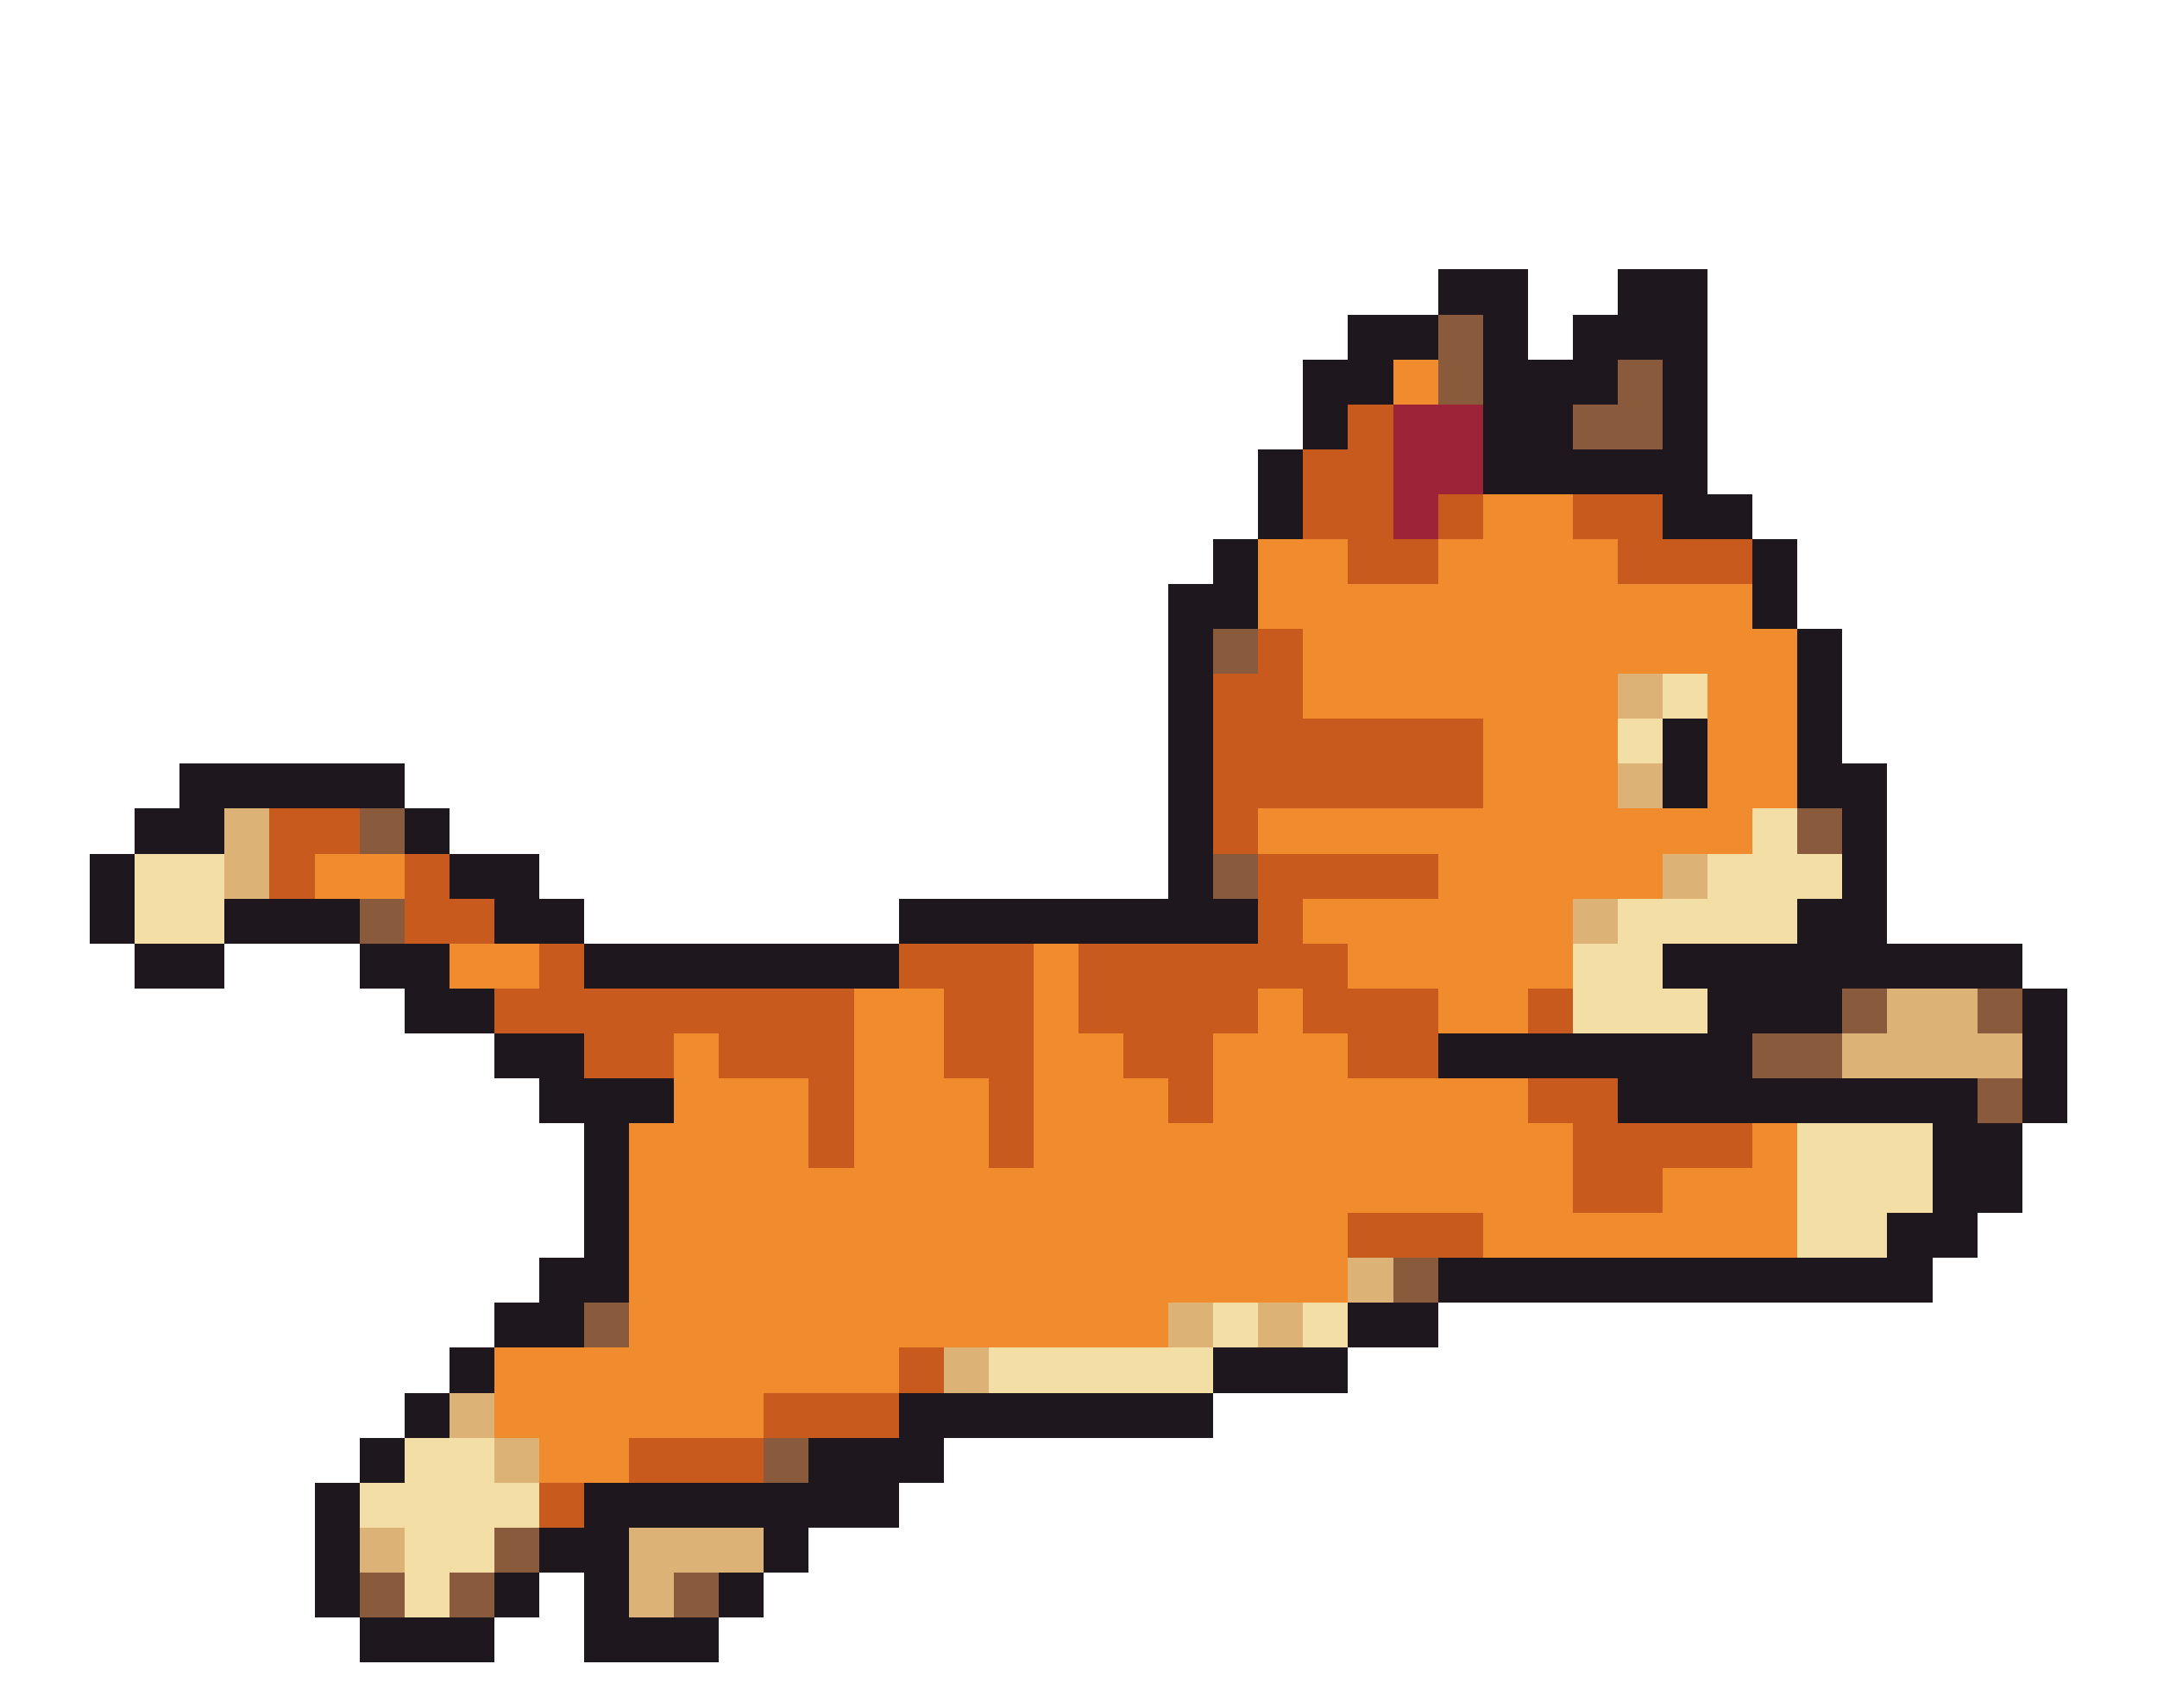
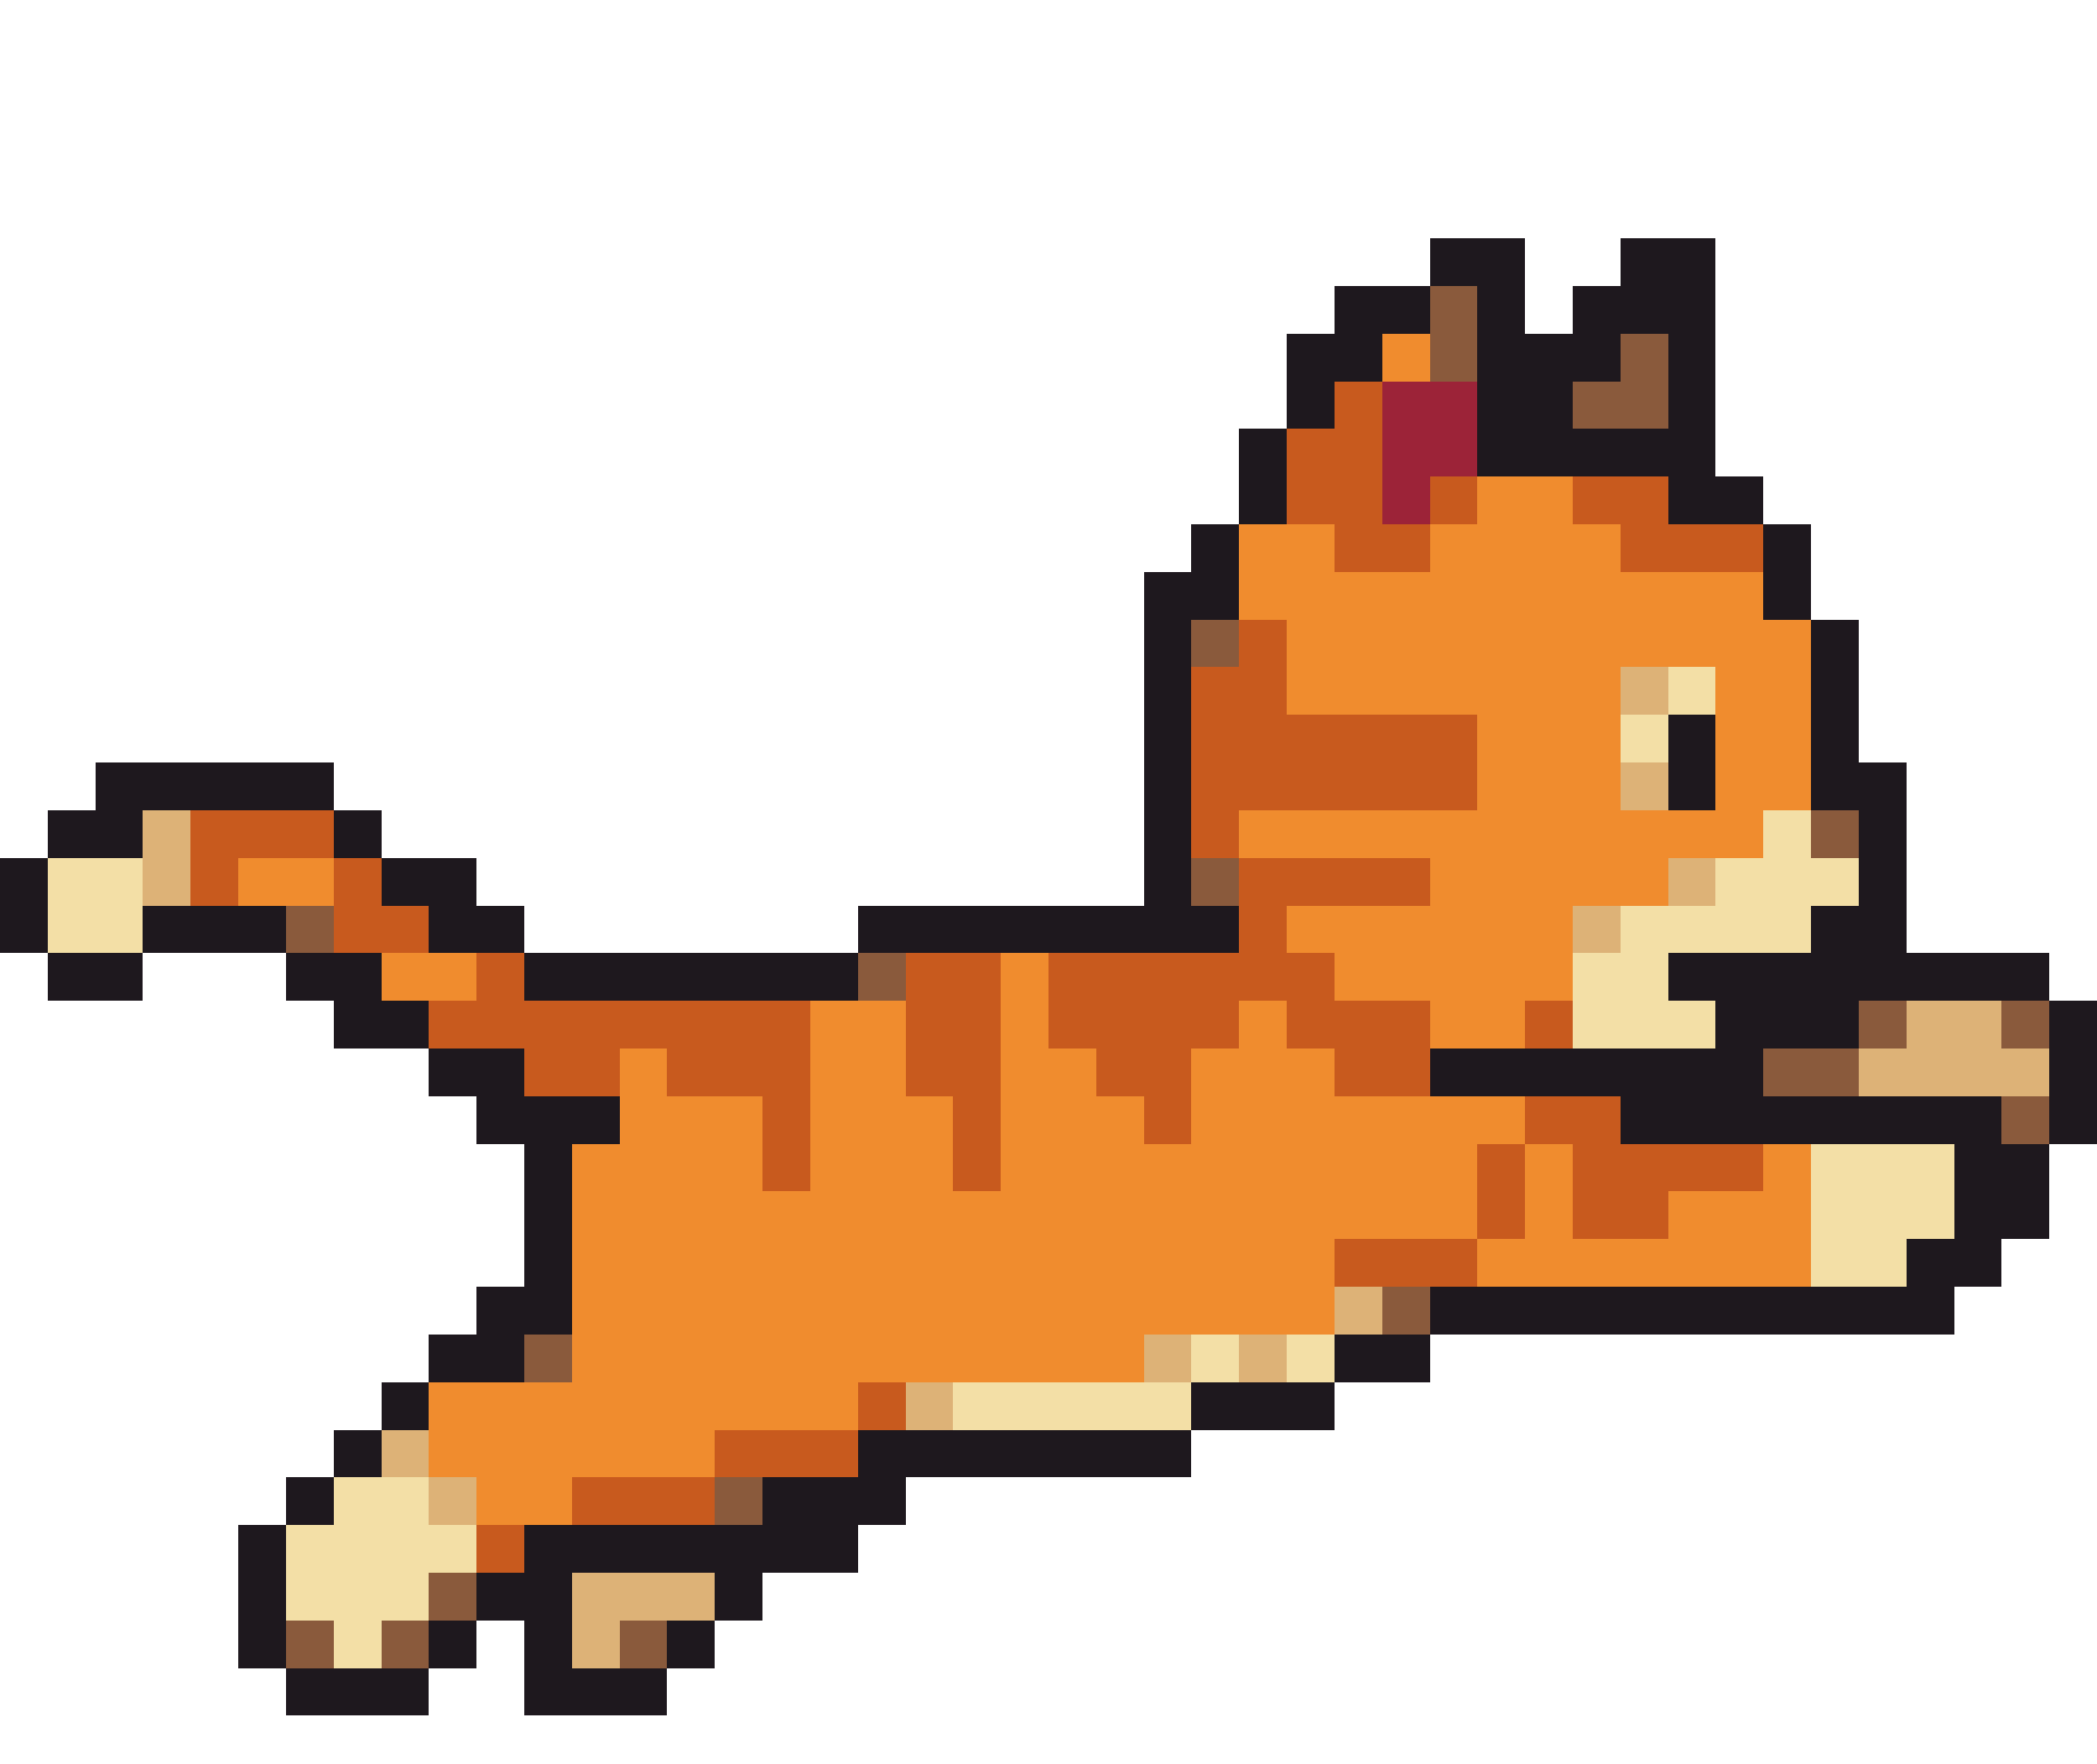
- <svg xmlns="http://www.w3.org/2000/svg" width="48" height="38" viewBox="0 0 48 38" shape-rendering="crispEdges">
-   <rect x="32" y="6" width="2" height="1" fill="#1e181e" />
-   <rect x="36" y="6" width="2" height="1" fill="#1e181e" />
-   <rect x="30" y="7" width="2" height="1" fill="#1e181e" />
-   <rect x="32" y="7" width="1" height="1" fill="#8a5a3c" />
-   <rect x="33" y="7" width="1" height="1" fill="#1e181e" />
-   <rect x="35" y="7" width="3" height="1" fill="#1e181e" />
-   <rect x="29" y="8" width="2" height="1" fill="#1e181e" />
-   <rect x="31" y="8" width="1" height="1" fill="#f08c2e" />
-   <rect x="32" y="8" width="1" height="1" fill="#8a5a3c" />
-   <rect x="33" y="8" width="3" height="1" fill="#1e181e" />
-   <rect x="36" y="8" width="1" height="1" fill="#8a5a3c" />
-   <rect x="37" y="8" width="1" height="1" fill="#1e181e" />
-   <rect x="29" y="9" width="1" height="1" fill="#1e181e" />
-   <rect x="30" y="9" width="1" height="1" fill="#c85a1e" />
-   <rect x="31" y="9" width="2" height="1" fill="#9c2338" />
-   <rect x="33" y="9" width="2" height="1" fill="#1e181e" />
-   <rect x="35" y="9" width="2" height="1" fill="#8a5a3c" />
-   <rect x="37" y="9" width="1" height="1" fill="#1e181e" />
-   <rect x="28" y="10" width="1" height="1" fill="#1e181e" />
-   <rect x="29" y="10" width="2" height="1" fill="#c85a1e" />
-   <rect x="31" y="10" width="2" height="1" fill="#9c2338" />
-   <rect x="33" y="10" width="5" height="1" fill="#1e181e" />
-   <rect x="28" y="11" width="1" height="1" fill="#1e181e" />
-   <rect x="29" y="11" width="2" height="1" fill="#c85a1e" />
-   <rect x="31" y="11" width="1" height="1" fill="#9c2338" />
-   <rect x="32" y="11" width="1" height="1" fill="#c85a1e" />
-   <rect x="33" y="11" width="2" height="1" fill="#f08c2e" />
-   <rect x="35" y="11" width="2" height="1" fill="#c85a1e" />
-   <rect x="37" y="11" width="2" height="1" fill="#1e181e" />
-   <rect x="27" y="12" width="1" height="1" fill="#1e181e" />
-   <rect x="28" y="12" width="2" height="1" fill="#f08c2e" />
-   <rect x="30" y="12" width="2" height="1" fill="#c85a1e" />
-   <rect x="32" y="12" width="4" height="1" fill="#f08c2e" />
-   <rect x="36" y="12" width="3" height="1" fill="#c85a1e" />
-   <rect x="39" y="12" width="1" height="1" fill="#1e181e" />
-   <rect x="26" y="13" width="2" height="1" fill="#1e181e" />
-   <rect x="28" y="13" width="11" height="1" fill="#f08c2e" />
-   <rect x="39" y="13" width="1" height="1" fill="#1e181e" />
-   <rect x="26" y="14" width="1" height="1" fill="#1e181e" />
-   <rect x="27" y="14" width="1" height="1" fill="#8a5a3c" />
-   <rect x="28" y="14" width="1" height="1" fill="#c85a1e" />
-   <rect x="29" y="14" width="11" height="1" fill="#f08c2e" />
-   <rect x="40" y="14" width="1" height="1" fill="#1e181e" />
-   <rect x="26" y="15" width="1" height="1" fill="#1e181e" />
-   <rect x="27" y="15" width="2" height="1" fill="#c85a1e" />
-   <rect x="29" y="15" width="7" height="1" fill="#f08c2e" />
-   <rect x="36" y="15" width="1" height="1" fill="#ddb277" />
-   <rect x="37" y="15" width="1" height="1" fill="#f3dfa6" />
-   <rect x="38" y="15" width="2" height="1" fill="#f08c2e" />
-   <rect x="40" y="15" width="1" height="1" fill="#1e181e" />
-   <rect x="26" y="16" width="1" height="1" fill="#1e181e" />
-   <rect x="27" y="16" width="6" height="1" fill="#c85a1e" />
-   <rect x="33" y="16" width="3" height="1" fill="#f08c2e" />
-   <rect x="36" y="16" width="1" height="1" fill="#f3dfa6" />
-   <rect x="37" y="16" width="1" height="1" fill="#1e181e" />
-   <rect x="38" y="16" width="2" height="1" fill="#f08c2e" />
-   <rect x="40" y="16" width="1" height="1" fill="#1e181e" />
-   <rect x="4" y="17" width="5" height="1" fill="#1e181e" />
-   <rect x="26" y="17" width="1" height="1" fill="#1e181e" />
-   <rect x="27" y="17" width="6" height="1" fill="#c85a1e" />
-   <rect x="33" y="17" width="3" height="1" fill="#f08c2e" />
-   <rect x="36" y="17" width="1" height="1" fill="#ddb277" />
-   <rect x="37" y="17" width="1" height="1" fill="#1e181e" />
-   <rect x="38" y="17" width="2" height="1" fill="#f08c2e" />
-   <rect x="40" y="17" width="2" height="1" fill="#1e181e" />
-   <rect x="3" y="18" width="2" height="1" fill="#1e181e" />
-   <rect x="5" y="18" width="1" height="1" fill="#ddb277" />
-   <rect x="6" y="18" width="2" height="1" fill="#c85a1e" />
-   <rect x="8" y="18" width="1" height="1" fill="#8a5a3c" />
-   <rect x="9" y="18" width="1" height="1" fill="#1e181e" />
-   <rect x="26" y="18" width="1" height="1" fill="#1e181e" />
-   <rect x="27" y="18" width="1" height="1" fill="#c85a1e" />
-   <rect x="28" y="18" width="11" height="1" fill="#f08c2e" />
-   <rect x="39" y="18" width="1" height="1" fill="#f3dfa6" />
-   <rect x="40" y="18" width="1" height="1" fill="#8a5a3c" />
-   <rect x="41" y="18" width="1" height="1" fill="#1e181e" />
-   <rect x="2" y="19" width="1" height="1" fill="#1e181e" />
-   <rect x="3" y="19" width="2" height="1" fill="#f3dfa6" />
-   <rect x="5" y="19" width="1" height="1" fill="#ddb277" />
-   <rect x="6" y="19" width="1" height="1" fill="#c85a1e" />
-   <rect x="7" y="19" width="2" height="1" fill="#f08c2e" />
-   <rect x="9" y="19" width="1" height="1" fill="#c85a1e" />
-   <rect x="10" y="19" width="2" height="1" fill="#1e181e" />
-   <rect x="26" y="19" width="1" height="1" fill="#1e181e" />
-   <rect x="27" y="19" width="1" height="1" fill="#8a5a3c" />
-   <rect x="28" y="19" width="4" height="1" fill="#c85a1e" />
-   <rect x="32" y="19" width="5" height="1" fill="#f08c2e" />
-   <rect x="37" y="19" width="1" height="1" fill="#ddb277" />
-   <rect x="38" y="19" width="3" height="1" fill="#f3dfa6" />
-   <rect x="41" y="19" width="1" height="1" fill="#1e181e" />
-   <rect x="2" y="20" width="1" height="1" fill="#1e181e" />
-   <rect x="3" y="20" width="2" height="1" fill="#f3dfa6" />
-   <rect x="5" y="20" width="3" height="1" fill="#1e181e" />
-   <rect x="8" y="20" width="1" height="1" fill="#8a5a3c" />
-   <rect x="9" y="20" width="2" height="1" fill="#c85a1e" />
-   <rect x="11" y="20" width="2" height="1" fill="#1e181e" />
-   <rect x="20" y="20" width="8" height="1" fill="#1e181e" />
-   <rect x="28" y="20" width="1" height="1" fill="#c85a1e" />
-   <rect x="29" y="20" width="6" height="1" fill="#f08c2e" />
-   <rect x="35" y="20" width="1" height="1" fill="#ddb277" />
-   <rect x="36" y="20" width="4" height="1" fill="#f3dfa6" />
-   <rect x="40" y="20" width="2" height="1" fill="#1e181e" />
-   <rect x="3" y="21" width="2" height="1" fill="#1e181e" />
-   <rect x="8" y="21" width="2" height="1" fill="#1e181e" />
-   <rect x="10" y="21" width="2" height="1" fill="#f08c2e" />
-   <rect x="12" y="21" width="1" height="1" fill="#c85a1e" />
-   <rect x="13" y="21" width="7" height="1" fill="#1e181e" />
-   <rect x="20" y="21" width="3" height="1" fill="#c85a1e" />
-   <rect x="23" y="21" width="1" height="1" fill="#f08c2e" />
-   <rect x="24" y="21" width="6" height="1" fill="#c85a1e" />
-   <rect x="30" y="21" width="5" height="1" fill="#f08c2e" />
-   <rect x="35" y="21" width="2" height="1" fill="#f3dfa6" />
-   <rect x="37" y="21" width="8" height="1" fill="#1e181e" />
+ <svg xmlns="http://www.w3.org/2000/svg" width="44" height="37" viewBox="0 0 44 37" shape-rendering="crispEdges">
+   <rect x="30" y="5" width="2" height="1" fill="#1e181e" />
+   <rect x="34" y="5" width="2" height="1" fill="#1e181e" />
+   <rect x="28" y="6" width="2" height="1" fill="#1e181e" />
+   <rect x="30" y="6" width="1" height="1" fill="#8a5a3c" />
+   <rect x="31" y="6" width="1" height="1" fill="#1e181e" />
+   <rect x="33" y="6" width="3" height="1" fill="#1e181e" />
+   <rect x="27" y="7" width="2" height="1" fill="#1e181e" />
+   <rect x="29" y="7" width="1" height="1" fill="#f08c2e" />
+   <rect x="30" y="7" width="1" height="1" fill="#8a5a3c" />
+   <rect x="31" y="7" width="3" height="1" fill="#1e181e" />
+   <rect x="34" y="7" width="1" height="1" fill="#8a5a3c" />
+   <rect x="35" y="7" width="1" height="1" fill="#1e181e" />
+   <rect x="27" y="8" width="1" height="1" fill="#1e181e" />
+   <rect x="28" y="8" width="1" height="1" fill="#c85a1e" />
+   <rect x="29" y="8" width="2" height="1" fill="#9c2338" />
+   <rect x="31" y="8" width="2" height="1" fill="#1e181e" />
+   <rect x="33" y="8" width="2" height="1" fill="#8a5a3c" />
+   <rect x="35" y="8" width="1" height="1" fill="#1e181e" />
+   <rect x="26" y="9" width="1" height="1" fill="#1e181e" />
+   <rect x="27" y="9" width="2" height="1" fill="#c85a1e" />
+   <rect x="29" y="9" width="2" height="1" fill="#9c2338" />
+   <rect x="31" y="9" width="5" height="1" fill="#1e181e" />
+   <rect x="26" y="10" width="1" height="1" fill="#1e181e" />
+   <rect x="27" y="10" width="2" height="1" fill="#c85a1e" />
+   <rect x="29" y="10" width="1" height="1" fill="#9c2338" />
+   <rect x="30" y="10" width="1" height="1" fill="#c85a1e" />
+   <rect x="31" y="10" width="2" height="1" fill="#f08c2e" />
+   <rect x="33" y="10" width="2" height="1" fill="#c85a1e" />
+   <rect x="35" y="10" width="2" height="1" fill="#1e181e" />
+   <rect x="25" y="11" width="1" height="1" fill="#1e181e" />
+   <rect x="26" y="11" width="2" height="1" fill="#f08c2e" />
+   <rect x="28" y="11" width="2" height="1" fill="#c85a1e" />
+   <rect x="30" y="11" width="4" height="1" fill="#f08c2e" />
+   <rect x="34" y="11" width="3" height="1" fill="#c85a1e" />
+   <rect x="37" y="11" width="1" height="1" fill="#1e181e" />
+   <rect x="24" y="12" width="2" height="1" fill="#1e181e" />
+   <rect x="26" y="12" width="11" height="1" fill="#f08c2e" />
+   <rect x="37" y="12" width="1" height="1" fill="#1e181e" />
+   <rect x="24" y="13" width="1" height="1" fill="#1e181e" />
+   <rect x="25" y="13" width="1" height="1" fill="#8a5a3c" />
+   <rect x="26" y="13" width="1" height="1" fill="#c85a1e" />
+   <rect x="27" y="13" width="11" height="1" fill="#f08c2e" />
+   <rect x="38" y="13" width="1" height="1" fill="#1e181e" />
+   <rect x="24" y="14" width="1" height="1" fill="#1e181e" />
+   <rect x="25" y="14" width="2" height="1" fill="#c85a1e" />
+   <rect x="27" y="14" width="7" height="1" fill="#f08c2e" />
+   <rect x="34" y="14" width="1" height="1" fill="#ddb277" />
+   <rect x="35" y="14" width="1" height="1" fill="#f3dfa6" />
+   <rect x="36" y="14" width="2" height="1" fill="#f08c2e" />
+   <rect x="38" y="14" width="1" height="1" fill="#1e181e" />
+   <rect x="24" y="15" width="1" height="1" fill="#1e181e" />
+   <rect x="25" y="15" width="6" height="1" fill="#c85a1e" />
+   <rect x="31" y="15" width="3" height="1" fill="#f08c2e" />
+   <rect x="34" y="15" width="1" height="1" fill="#f3dfa6" />
+   <rect x="35" y="15" width="1" height="1" fill="#1e181e" />
+   <rect x="36" y="15" width="2" height="1" fill="#f08c2e" />
+   <rect x="38" y="15" width="1" height="1" fill="#1e181e" />
+   <rect x="2" y="16" width="5" height="1" fill="#1e181e" />
+   <rect x="24" y="16" width="1" height="1" fill="#1e181e" />
+   <rect x="25" y="16" width="6" height="1" fill="#c85a1e" />
+   <rect x="31" y="16" width="3" height="1" fill="#f08c2e" />
+   <rect x="34" y="16" width="1" height="1" fill="#ddb277" />
+   <rect x="35" y="16" width="1" height="1" fill="#1e181e" />
+   <rect x="36" y="16" width="2" height="1" fill="#f08c2e" />
+   <rect x="38" y="16" width="2" height="1" fill="#1e181e" />
+   <rect x="1" y="17" width="2" height="1" fill="#1e181e" />
+   <rect x="3" y="17" width="1" height="1" fill="#ddb277" />
+   <rect x="4" y="17" width="3" height="1" fill="#c85a1e" />
+   <rect x="7" y="17" width="1" height="1" fill="#1e181e" />
+   <rect x="24" y="17" width="1" height="1" fill="#1e181e" />
+   <rect x="25" y="17" width="1" height="1" fill="#c85a1e" />
+   <rect x="26" y="17" width="11" height="1" fill="#f08c2e" />
+   <rect x="37" y="17" width="1" height="1" fill="#f3dfa6" />
+   <rect x="38" y="17" width="1" height="1" fill="#8a5a3c" />
+   <rect x="39" y="17" width="1" height="1" fill="#1e181e" />
+   <rect x="0" y="18" width="1" height="1" fill="#1e181e" />
+   <rect x="1" y="18" width="2" height="1" fill="#f3dfa6" />
+   <rect x="3" y="18" width="1" height="1" fill="#ddb277" />
+   <rect x="4" y="18" width="1" height="1" fill="#c85a1e" />
+   <rect x="5" y="18" width="2" height="1" fill="#f08c2e" />
+   <rect x="7" y="18" width="1" height="1" fill="#c85a1e" />
+   <rect x="8" y="18" width="2" height="1" fill="#1e181e" />
+   <rect x="24" y="18" width="1" height="1" fill="#1e181e" />
+   <rect x="25" y="18" width="1" height="1" fill="#8a5a3c" />
+   <rect x="26" y="18" width="4" height="1" fill="#c85a1e" />
+   <rect x="30" y="18" width="5" height="1" fill="#f08c2e" />
+   <rect x="35" y="18" width="1" height="1" fill="#ddb277" />
+   <rect x="36" y="18" width="3" height="1" fill="#f3dfa6" />
+   <rect x="39" y="18" width="1" height="1" fill="#1e181e" />
+   <rect x="0" y="19" width="1" height="1" fill="#1e181e" />
+   <rect x="1" y="19" width="2" height="1" fill="#f3dfa6" />
+   <rect x="3" y="19" width="3" height="1" fill="#1e181e" />
+   <rect x="6" y="19" width="1" height="1" fill="#8a5a3c" />
+   <rect x="7" y="19" width="2" height="1" fill="#c85a1e" />
+   <rect x="9" y="19" width="2" height="1" fill="#1e181e" />
+   <rect x="18" y="19" width="8" height="1" fill="#1e181e" />
+   <rect x="26" y="19" width="1" height="1" fill="#c85a1e" />
+   <rect x="27" y="19" width="6" height="1" fill="#f08c2e" />
+   <rect x="33" y="19" width="1" height="1" fill="#ddb277" />
+   <rect x="34" y="19" width="4" height="1" fill="#f3dfa6" />
+   <rect x="38" y="19" width="2" height="1" fill="#1e181e" />
+   <rect x="1" y="20" width="2" height="1" fill="#1e181e" />
+   <rect x="6" y="20" width="2" height="1" fill="#1e181e" />
+   <rect x="8" y="20" width="2" height="1" fill="#f08c2e" />
+   <rect x="10" y="20" width="1" height="1" fill="#c85a1e" />
+   <rect x="11" y="20" width="7" height="1" fill="#1e181e" />
+   <rect x="18" y="20" width="1" height="1" fill="#8a5a3c" />
+   <rect x="19" y="20" width="2" height="1" fill="#c85a1e" />
+   <rect x="21" y="20" width="1" height="1" fill="#f08c2e" />
+   <rect x="22" y="20" width="6" height="1" fill="#c85a1e" />
+   <rect x="28" y="20" width="5" height="1" fill="#f08c2e" />
+   <rect x="33" y="20" width="2" height="1" fill="#f3dfa6" />
+   <rect x="35" y="20" width="8" height="1" fill="#1e181e" />
+   <rect x="7" y="21" width="2" height="1" fill="#1e181e" />
+   <rect x="9" y="21" width="8" height="1" fill="#c85a1e" />
+   <rect x="17" y="21" width="2" height="1" fill="#f08c2e" />
+   <rect x="19" y="21" width="2" height="1" fill="#c85a1e" />
+   <rect x="21" y="21" width="1" height="1" fill="#f08c2e" />
+   <rect x="22" y="21" width="4" height="1" fill="#c85a1e" />
+   <rect x="26" y="21" width="1" height="1" fill="#f08c2e" />
+   <rect x="27" y="21" width="3" height="1" fill="#c85a1e" />
+   <rect x="30" y="21" width="2" height="1" fill="#f08c2e" />
+   <rect x="32" y="21" width="1" height="1" fill="#c85a1e" />
+   <rect x="33" y="21" width="3" height="1" fill="#f3dfa6" />
+   <rect x="36" y="21" width="3" height="1" fill="#1e181e" />
+   <rect x="39" y="21" width="1" height="1" fill="#8a5a3c" />
+   <rect x="40" y="21" width="2" height="1" fill="#ddb277" />
+   <rect x="42" y="21" width="1" height="1" fill="#8a5a3c" />
+   <rect x="43" y="21" width="1" height="1" fill="#1e181e" />
  <rect x="9" y="22" width="2" height="1" fill="#1e181e" />
-   <rect x="11" y="22" width="8" height="1" fill="#c85a1e" />
-   <rect x="19" y="22" width="2" height="1" fill="#f08c2e" />
-   <rect x="21" y="22" width="2" height="1" fill="#c85a1e" />
-   <rect x="23" y="22" width="1" height="1" fill="#f08c2e" />
-   <rect x="24" y="22" width="4" height="1" fill="#c85a1e" />
-   <rect x="28" y="22" width="1" height="1" fill="#f08c2e" />
-   <rect x="29" y="22" width="3" height="1" fill="#c85a1e" />
-   <rect x="32" y="22" width="2" height="1" fill="#f08c2e" />
-   <rect x="34" y="22" width="1" height="1" fill="#c85a1e" />
-   <rect x="35" y="22" width="3" height="1" fill="#f3dfa6" />
-   <rect x="38" y="22" width="3" height="1" fill="#1e181e" />
-   <rect x="41" y="22" width="1" height="1" fill="#8a5a3c" />
-   <rect x="42" y="22" width="2" height="1" fill="#ddb277" />
-   <rect x="44" y="22" width="1" height="1" fill="#8a5a3c" />
-   <rect x="45" y="22" width="1" height="1" fill="#1e181e" />
-   <rect x="11" y="23" width="2" height="1" fill="#1e181e" />
-   <rect x="13" y="23" width="2" height="1" fill="#c85a1e" />
-   <rect x="15" y="23" width="1" height="1" fill="#f08c2e" />
-   <rect x="16" y="23" width="3" height="1" fill="#c85a1e" />
-   <rect x="19" y="23" width="2" height="1" fill="#f08c2e" />
-   <rect x="21" y="23" width="2" height="1" fill="#c85a1e" />
-   <rect x="23" y="23" width="2" height="1" fill="#f08c2e" />
-   <rect x="25" y="23" width="2" height="1" fill="#c85a1e" />
-   <rect x="27" y="23" width="3" height="1" fill="#f08c2e" />
-   <rect x="30" y="23" width="2" height="1" fill="#c85a1e" />
-   <rect x="32" y="23" width="7" height="1" fill="#1e181e" />
-   <rect x="39" y="23" width="2" height="1" fill="#8a5a3c" />
-   <rect x="41" y="23" width="4" height="1" fill="#ddb277" />
-   <rect x="45" y="23" width="1" height="1" fill="#1e181e" />
-   <rect x="12" y="24" width="3" height="1" fill="#1e181e" />
-   <rect x="15" y="24" width="3" height="1" fill="#f08c2e" />
-   <rect x="18" y="24" width="1" height="1" fill="#c85a1e" />
-   <rect x="19" y="24" width="3" height="1" fill="#f08c2e" />
-   <rect x="22" y="24" width="1" height="1" fill="#c85a1e" />
-   <rect x="23" y="24" width="3" height="1" fill="#f08c2e" />
-   <rect x="26" y="24" width="1" height="1" fill="#c85a1e" />
-   <rect x="27" y="24" width="7" height="1" fill="#f08c2e" />
-   <rect x="34" y="24" width="2" height="1" fill="#c85a1e" />
-   <rect x="36" y="24" width="8" height="1" fill="#1e181e" />
-   <rect x="44" y="24" width="1" height="1" fill="#8a5a3c" />
-   <rect x="45" y="24" width="1" height="1" fill="#1e181e" />
-   <rect x="13" y="25" width="1" height="1" fill="#1e181e" />
-   <rect x="14" y="25" width="4" height="1" fill="#f08c2e" />
-   <rect x="18" y="25" width="1" height="1" fill="#c85a1e" />
-   <rect x="19" y="25" width="3" height="1" fill="#f08c2e" />
-   <rect x="22" y="25" width="1" height="1" fill="#c85a1e" />
-   <rect x="23" y="25" width="12" height="1" fill="#f08c2e" />
-   <rect x="35" y="25" width="4" height="1" fill="#c85a1e" />
-   <rect x="39" y="25" width="1" height="1" fill="#f08c2e" />
-   <rect x="40" y="25" width="3" height="1" fill="#f3dfa6" />
-   <rect x="43" y="25" width="2" height="1" fill="#1e181e" />
-   <rect x="13" y="26" width="1" height="1" fill="#1e181e" />
-   <rect x="14" y="26" width="21" height="1" fill="#f08c2e" />
-   <rect x="35" y="26" width="2" height="1" fill="#c85a1e" />
-   <rect x="37" y="26" width="3" height="1" fill="#f08c2e" />
-   <rect x="40" y="26" width="3" height="1" fill="#f3dfa6" />
-   <rect x="43" y="26" width="2" height="1" fill="#1e181e" />
-   <rect x="13" y="27" width="1" height="1" fill="#1e181e" />
-   <rect x="14" y="27" width="16" height="1" fill="#f08c2e" />
-   <rect x="30" y="27" width="3" height="1" fill="#c85a1e" />
-   <rect x="33" y="27" width="7" height="1" fill="#f08c2e" />
-   <rect x="40" y="27" width="2" height="1" fill="#f3dfa6" />
-   <rect x="42" y="27" width="2" height="1" fill="#1e181e" />
-   <rect x="12" y="28" width="2" height="1" fill="#1e181e" />
-   <rect x="14" y="28" width="16" height="1" fill="#f08c2e" />
-   <rect x="30" y="28" width="1" height="1" fill="#ddb277" />
-   <rect x="31" y="28" width="1" height="1" fill="#8a5a3c" />
-   <rect x="32" y="28" width="11" height="1" fill="#1e181e" />
-   <rect x="11" y="29" width="2" height="1" fill="#1e181e" />
-   <rect x="13" y="29" width="1" height="1" fill="#8a5a3c" />
-   <rect x="14" y="29" width="12" height="1" fill="#f08c2e" />
-   <rect x="26" y="29" width="1" height="1" fill="#ddb277" />
-   <rect x="27" y="29" width="1" height="1" fill="#f3dfa6" />
-   <rect x="28" y="29" width="1" height="1" fill="#ddb277" />
-   <rect x="29" y="29" width="1" height="1" fill="#f3dfa6" />
-   <rect x="30" y="29" width="2" height="1" fill="#1e181e" />
-   <rect x="10" y="30" width="1" height="1" fill="#1e181e" />
-   <rect x="11" y="30" width="9" height="1" fill="#f08c2e" />
-   <rect x="20" y="30" width="1" height="1" fill="#c85a1e" />
-   <rect x="21" y="30" width="1" height="1" fill="#ddb277" />
-   <rect x="22" y="30" width="5" height="1" fill="#f3dfa6" />
-   <rect x="27" y="30" width="3" height="1" fill="#1e181e" />
-   <rect x="9" y="31" width="1" height="1" fill="#1e181e" />
-   <rect x="10" y="31" width="1" height="1" fill="#ddb277" />
-   <rect x="11" y="31" width="6" height="1" fill="#f08c2e" />
-   <rect x="17" y="31" width="3" height="1" fill="#c85a1e" />
-   <rect x="20" y="31" width="7" height="1" fill="#1e181e" />
-   <rect x="8" y="32" width="1" height="1" fill="#1e181e" />
-   <rect x="9" y="32" width="2" height="1" fill="#f3dfa6" />
-   <rect x="11" y="32" width="1" height="1" fill="#ddb277" />
-   <rect x="12" y="32" width="2" height="1" fill="#f08c2e" />
-   <rect x="14" y="32" width="3" height="1" fill="#c85a1e" />
-   <rect x="17" y="32" width="1" height="1" fill="#8a5a3c" />
-   <rect x="18" y="32" width="3" height="1" fill="#1e181e" />
-   <rect x="7" y="33" width="1" height="1" fill="#1e181e" />
-   <rect x="8" y="33" width="4" height="1" fill="#f3dfa6" />
-   <rect x="12" y="33" width="1" height="1" fill="#c85a1e" />
-   <rect x="13" y="33" width="7" height="1" fill="#1e181e" />
-   <rect x="7" y="34" width="1" height="1" fill="#1e181e" />
-   <rect x="8" y="34" width="1" height="1" fill="#ddb277" />
-   <rect x="9" y="34" width="2" height="1" fill="#f3dfa6" />
-   <rect x="11" y="34" width="1" height="1" fill="#8a5a3c" />
-   <rect x="12" y="34" width="2" height="1" fill="#1e181e" />
-   <rect x="14" y="34" width="3" height="1" fill="#ddb277" />
-   <rect x="17" y="34" width="1" height="1" fill="#1e181e" />
-   <rect x="7" y="35" width="1" height="1" fill="#1e181e" />
-   <rect x="8" y="35" width="1" height="1" fill="#8a5a3c" />
-   <rect x="9" y="35" width="1" height="1" fill="#f3dfa6" />
-   <rect x="10" y="35" width="1" height="1" fill="#8a5a3c" />
-   <rect x="11" y="35" width="1" height="1" fill="#1e181e" />
-   <rect x="13" y="35" width="1" height="1" fill="#1e181e" />
-   <rect x="14" y="35" width="1" height="1" fill="#ddb277" />
-   <rect x="15" y="35" width="1" height="1" fill="#8a5a3c" />
-   <rect x="16" y="35" width="1" height="1" fill="#1e181e" />
-   <rect x="8" y="36" width="3" height="1" fill="#1e181e" />
-   <rect x="13" y="36" width="3" height="1" fill="#1e181e" />
+   <rect x="11" y="22" width="2" height="1" fill="#c85a1e" />
+   <rect x="13" y="22" width="1" height="1" fill="#f08c2e" />
+   <rect x="14" y="22" width="3" height="1" fill="#c85a1e" />
+   <rect x="17" y="22" width="2" height="1" fill="#f08c2e" />
+   <rect x="19" y="22" width="2" height="1" fill="#c85a1e" />
+   <rect x="21" y="22" width="2" height="1" fill="#f08c2e" />
+   <rect x="23" y="22" width="2" height="1" fill="#c85a1e" />
+   <rect x="25" y="22" width="3" height="1" fill="#f08c2e" />
+   <rect x="28" y="22" width="2" height="1" fill="#c85a1e" />
+   <rect x="30" y="22" width="7" height="1" fill="#1e181e" />
+   <rect x="37" y="22" width="2" height="1" fill="#8a5a3c" />
+   <rect x="39" y="22" width="4" height="1" fill="#ddb277" />
+   <rect x="43" y="22" width="1" height="1" fill="#1e181e" />
+   <rect x="10" y="23" width="3" height="1" fill="#1e181e" />
+   <rect x="13" y="23" width="3" height="1" fill="#f08c2e" />
+   <rect x="16" y="23" width="1" height="1" fill="#c85a1e" />
+   <rect x="17" y="23" width="3" height="1" fill="#f08c2e" />
+   <rect x="20" y="23" width="1" height="1" fill="#c85a1e" />
+   <rect x="21" y="23" width="3" height="1" fill="#f08c2e" />
+   <rect x="24" y="23" width="1" height="1" fill="#c85a1e" />
+   <rect x="25" y="23" width="7" height="1" fill="#f08c2e" />
+   <rect x="32" y="23" width="2" height="1" fill="#c85a1e" />
+   <rect x="34" y="23" width="8" height="1" fill="#1e181e" />
+   <rect x="42" y="23" width="1" height="1" fill="#8a5a3c" />
+   <rect x="43" y="23" width="1" height="1" fill="#1e181e" />
+   <rect x="11" y="24" width="1" height="1" fill="#1e181e" />
+   <rect x="12" y="24" width="4" height="1" fill="#f08c2e" />
+   <rect x="16" y="24" width="1" height="1" fill="#c85a1e" />
+   <rect x="17" y="24" width="3" height="1" fill="#f08c2e" />
+   <rect x="20" y="24" width="1" height="1" fill="#c85a1e" />
+   <rect x="21" y="24" width="10" height="1" fill="#f08c2e" />
+   <rect x="31" y="24" width="1" height="1" fill="#c85a1e" />
+   <rect x="32" y="24" width="1" height="1" fill="#f08c2e" />
+   <rect x="33" y="24" width="4" height="1" fill="#c85a1e" />
+   <rect x="37" y="24" width="1" height="1" fill="#f08c2e" />
+   <rect x="38" y="24" width="3" height="1" fill="#f3dfa6" />
+   <rect x="41" y="24" width="2" height="1" fill="#1e181e" />
+   <rect x="11" y="25" width="1" height="1" fill="#1e181e" />
+   <rect x="12" y="25" width="19" height="1" fill="#f08c2e" />
+   <rect x="31" y="25" width="1" height="1" fill="#c85a1e" />
+   <rect x="32" y="25" width="1" height="1" fill="#f08c2e" />
+   <rect x="33" y="25" width="2" height="1" fill="#c85a1e" />
+   <rect x="35" y="25" width="3" height="1" fill="#f08c2e" />
+   <rect x="38" y="25" width="3" height="1" fill="#f3dfa6" />
+   <rect x="41" y="25" width="2" height="1" fill="#1e181e" />
+   <rect x="11" y="26" width="1" height="1" fill="#1e181e" />
+   <rect x="12" y="26" width="16" height="1" fill="#f08c2e" />
+   <rect x="28" y="26" width="3" height="1" fill="#c85a1e" />
+   <rect x="31" y="26" width="7" height="1" fill="#f08c2e" />
+   <rect x="38" y="26" width="2" height="1" fill="#f3dfa6" />
+   <rect x="40" y="26" width="2" height="1" fill="#1e181e" />
+   <rect x="10" y="27" width="2" height="1" fill="#1e181e" />
+   <rect x="12" y="27" width="16" height="1" fill="#f08c2e" />
+   <rect x="28" y="27" width="1" height="1" fill="#ddb277" />
+   <rect x="29" y="27" width="1" height="1" fill="#8a5a3c" />
+   <rect x="30" y="27" width="11" height="1" fill="#1e181e" />
+   <rect x="9" y="28" width="2" height="1" fill="#1e181e" />
+   <rect x="11" y="28" width="1" height="1" fill="#8a5a3c" />
+   <rect x="12" y="28" width="12" height="1" fill="#f08c2e" />
+   <rect x="24" y="28" width="1" height="1" fill="#ddb277" />
+   <rect x="25" y="28" width="1" height="1" fill="#f3dfa6" />
+   <rect x="26" y="28" width="1" height="1" fill="#ddb277" />
+   <rect x="27" y="28" width="1" height="1" fill="#f3dfa6" />
+   <rect x="28" y="28" width="2" height="1" fill="#1e181e" />
+   <rect x="8" y="29" width="1" height="1" fill="#1e181e" />
+   <rect x="9" y="29" width="9" height="1" fill="#f08c2e" />
+   <rect x="18" y="29" width="1" height="1" fill="#c85a1e" />
+   <rect x="19" y="29" width="1" height="1" fill="#ddb277" />
+   <rect x="20" y="29" width="5" height="1" fill="#f3dfa6" />
+   <rect x="25" y="29" width="3" height="1" fill="#1e181e" />
+   <rect x="7" y="30" width="1" height="1" fill="#1e181e" />
+   <rect x="8" y="30" width="1" height="1" fill="#ddb277" />
+   <rect x="9" y="30" width="6" height="1" fill="#f08c2e" />
+   <rect x="15" y="30" width="3" height="1" fill="#c85a1e" />
+   <rect x="18" y="30" width="7" height="1" fill="#1e181e" />
+   <rect x="6" y="31" width="1" height="1" fill="#1e181e" />
+   <rect x="7" y="31" width="2" height="1" fill="#f3dfa6" />
+   <rect x="9" y="31" width="1" height="1" fill="#ddb277" />
+   <rect x="10" y="31" width="2" height="1" fill="#f08c2e" />
+   <rect x="12" y="31" width="3" height="1" fill="#c85a1e" />
+   <rect x="15" y="31" width="1" height="1" fill="#8a5a3c" />
+   <rect x="16" y="31" width="3" height="1" fill="#1e181e" />
+   <rect x="5" y="32" width="1" height="1" fill="#1e181e" />
+   <rect x="6" y="32" width="4" height="1" fill="#f3dfa6" />
+   <rect x="10" y="32" width="1" height="1" fill="#c85a1e" />
+   <rect x="11" y="32" width="7" height="1" fill="#1e181e" />
+   <rect x="5" y="33" width="1" height="1" fill="#1e181e" />
+   <rect x="6" y="33" width="3" height="1" fill="#f3dfa6" />
+   <rect x="9" y="33" width="1" height="1" fill="#8a5a3c" />
+   <rect x="10" y="33" width="2" height="1" fill="#1e181e" />
+   <rect x="12" y="33" width="3" height="1" fill="#ddb277" />
+   <rect x="15" y="33" width="1" height="1" fill="#1e181e" />
+   <rect x="5" y="34" width="1" height="1" fill="#1e181e" />
+   <rect x="6" y="34" width="1" height="1" fill="#8a5a3c" />
+   <rect x="7" y="34" width="1" height="1" fill="#f3dfa6" />
+   <rect x="8" y="34" width="1" height="1" fill="#8a5a3c" />
+   <rect x="9" y="34" width="1" height="1" fill="#1e181e" />
+   <rect x="11" y="34" width="1" height="1" fill="#1e181e" />
+   <rect x="12" y="34" width="1" height="1" fill="#ddb277" />
+   <rect x="13" y="34" width="1" height="1" fill="#8a5a3c" />
+   <rect x="14" y="34" width="1" height="1" fill="#1e181e" />
+   <rect x="6" y="35" width="3" height="1" fill="#1e181e" />
+   <rect x="11" y="35" width="3" height="1" fill="#1e181e" />
</svg>
